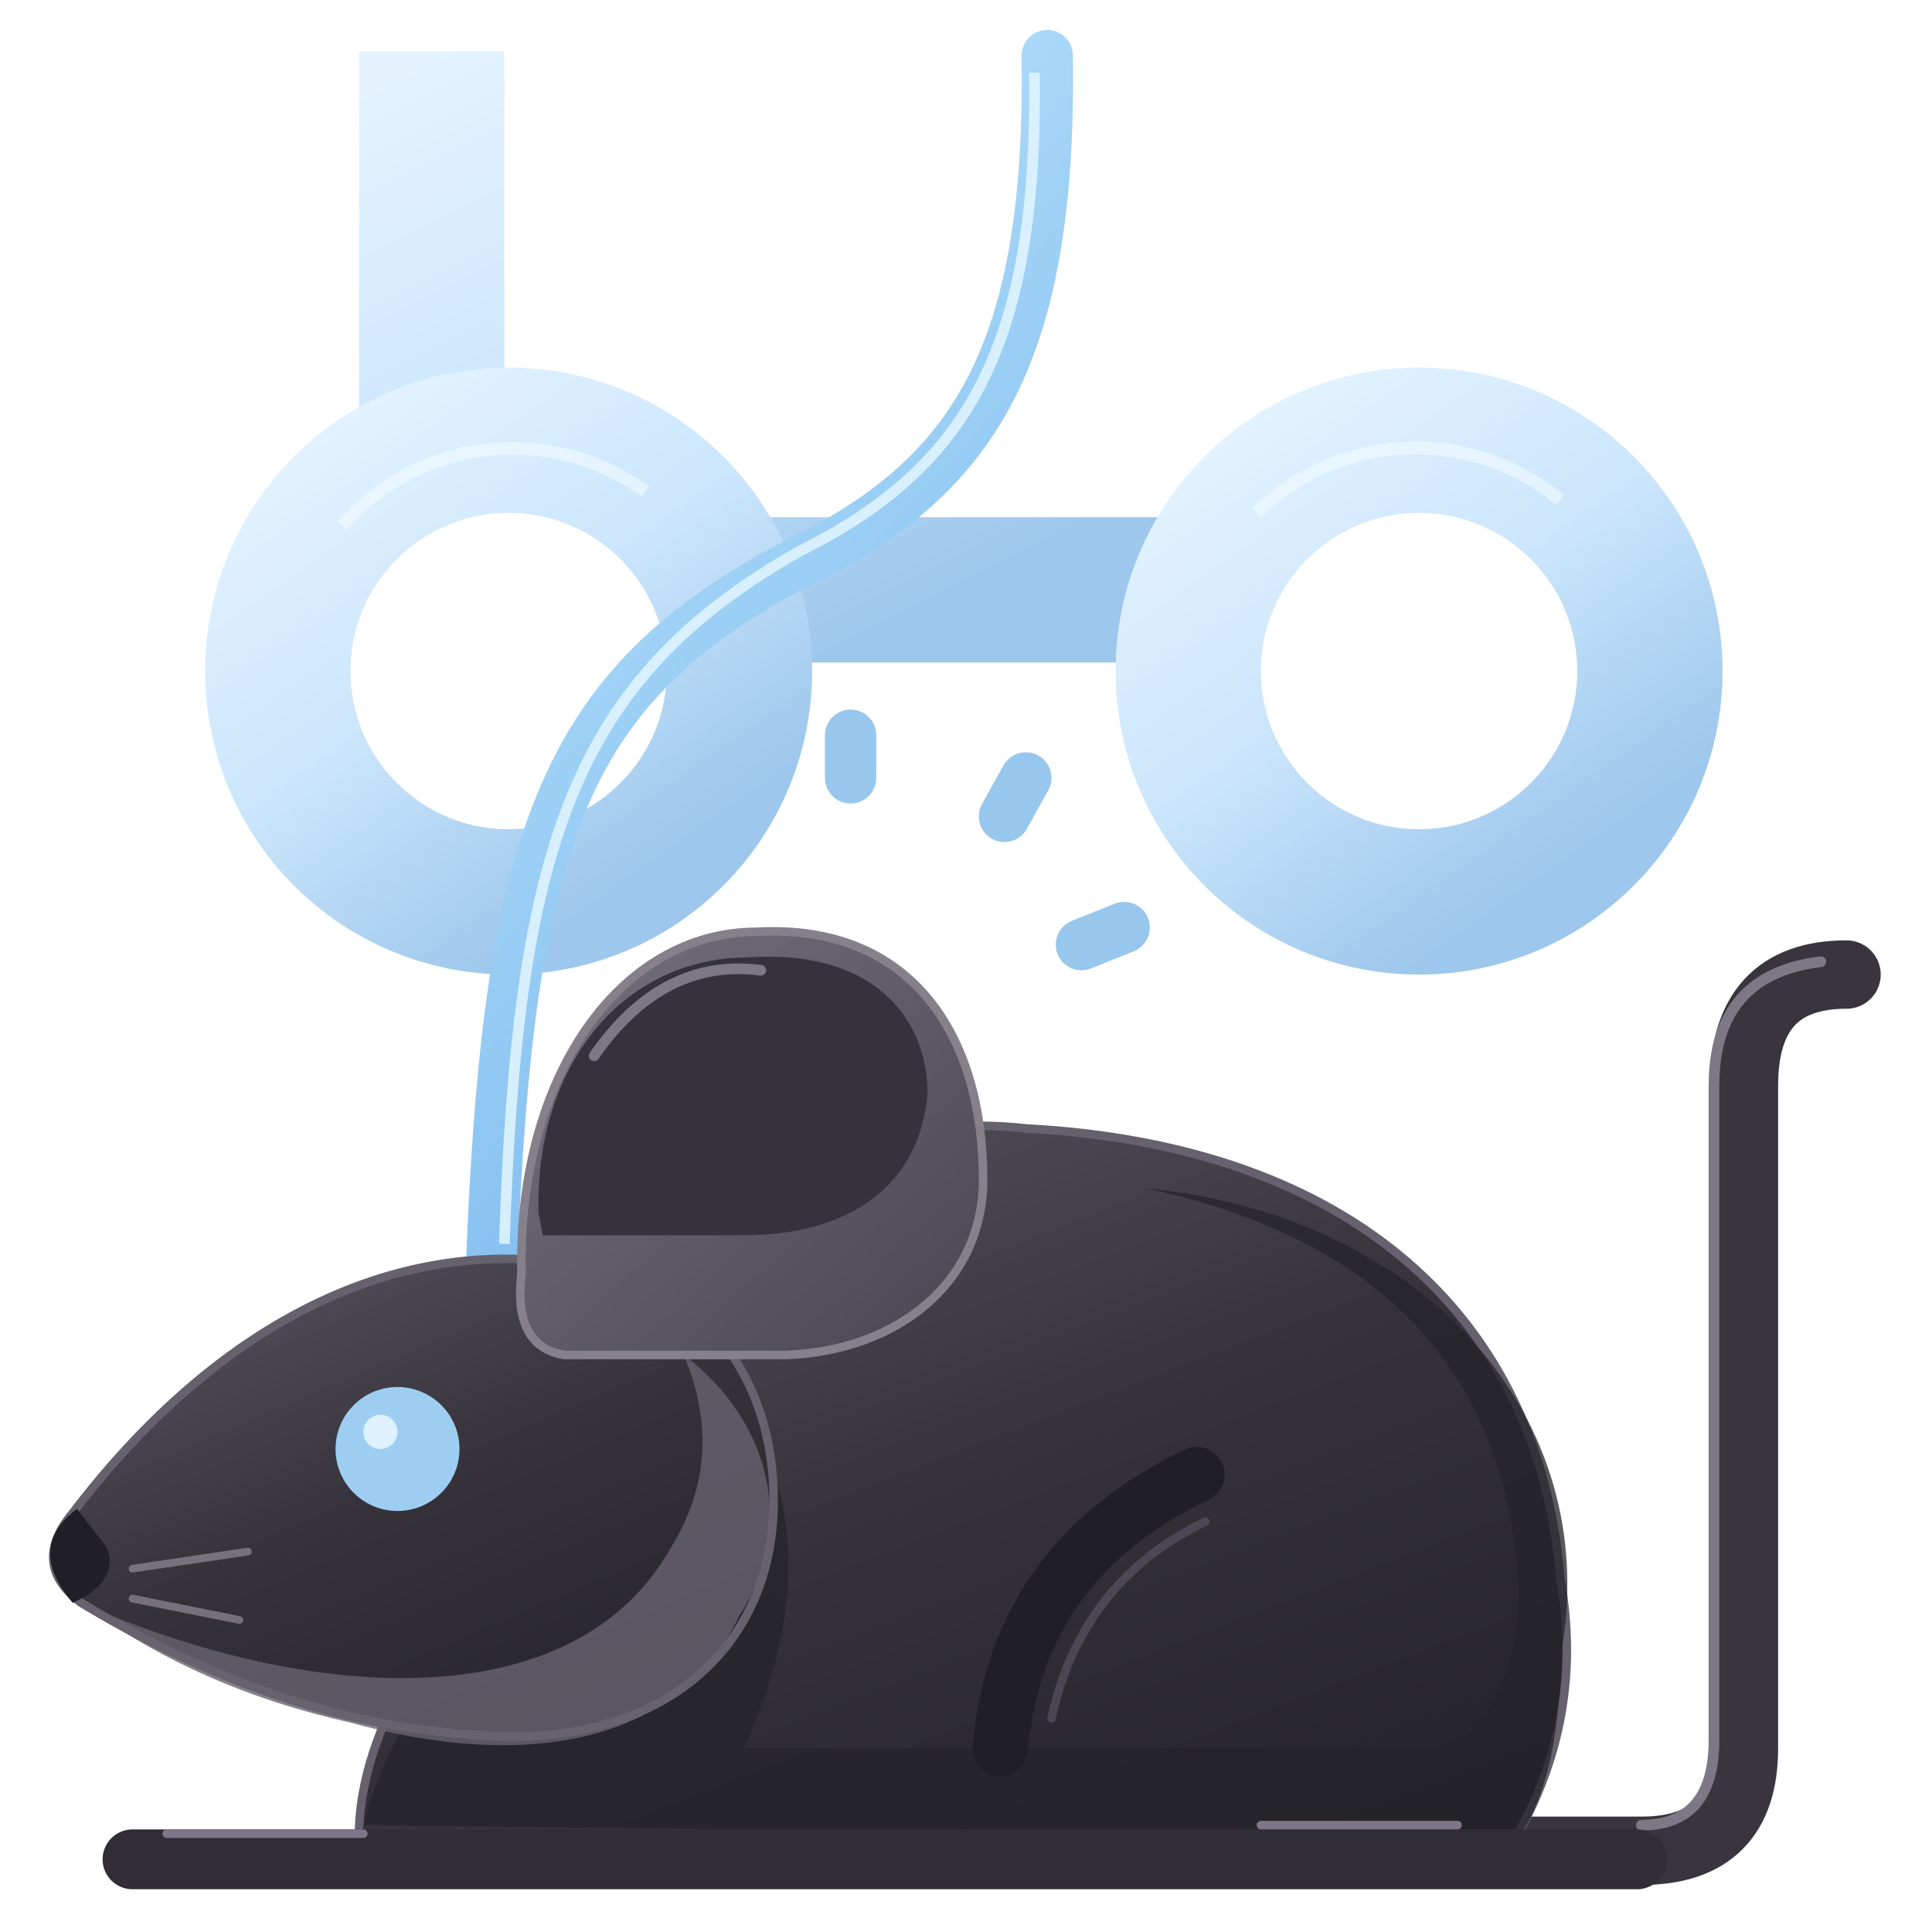
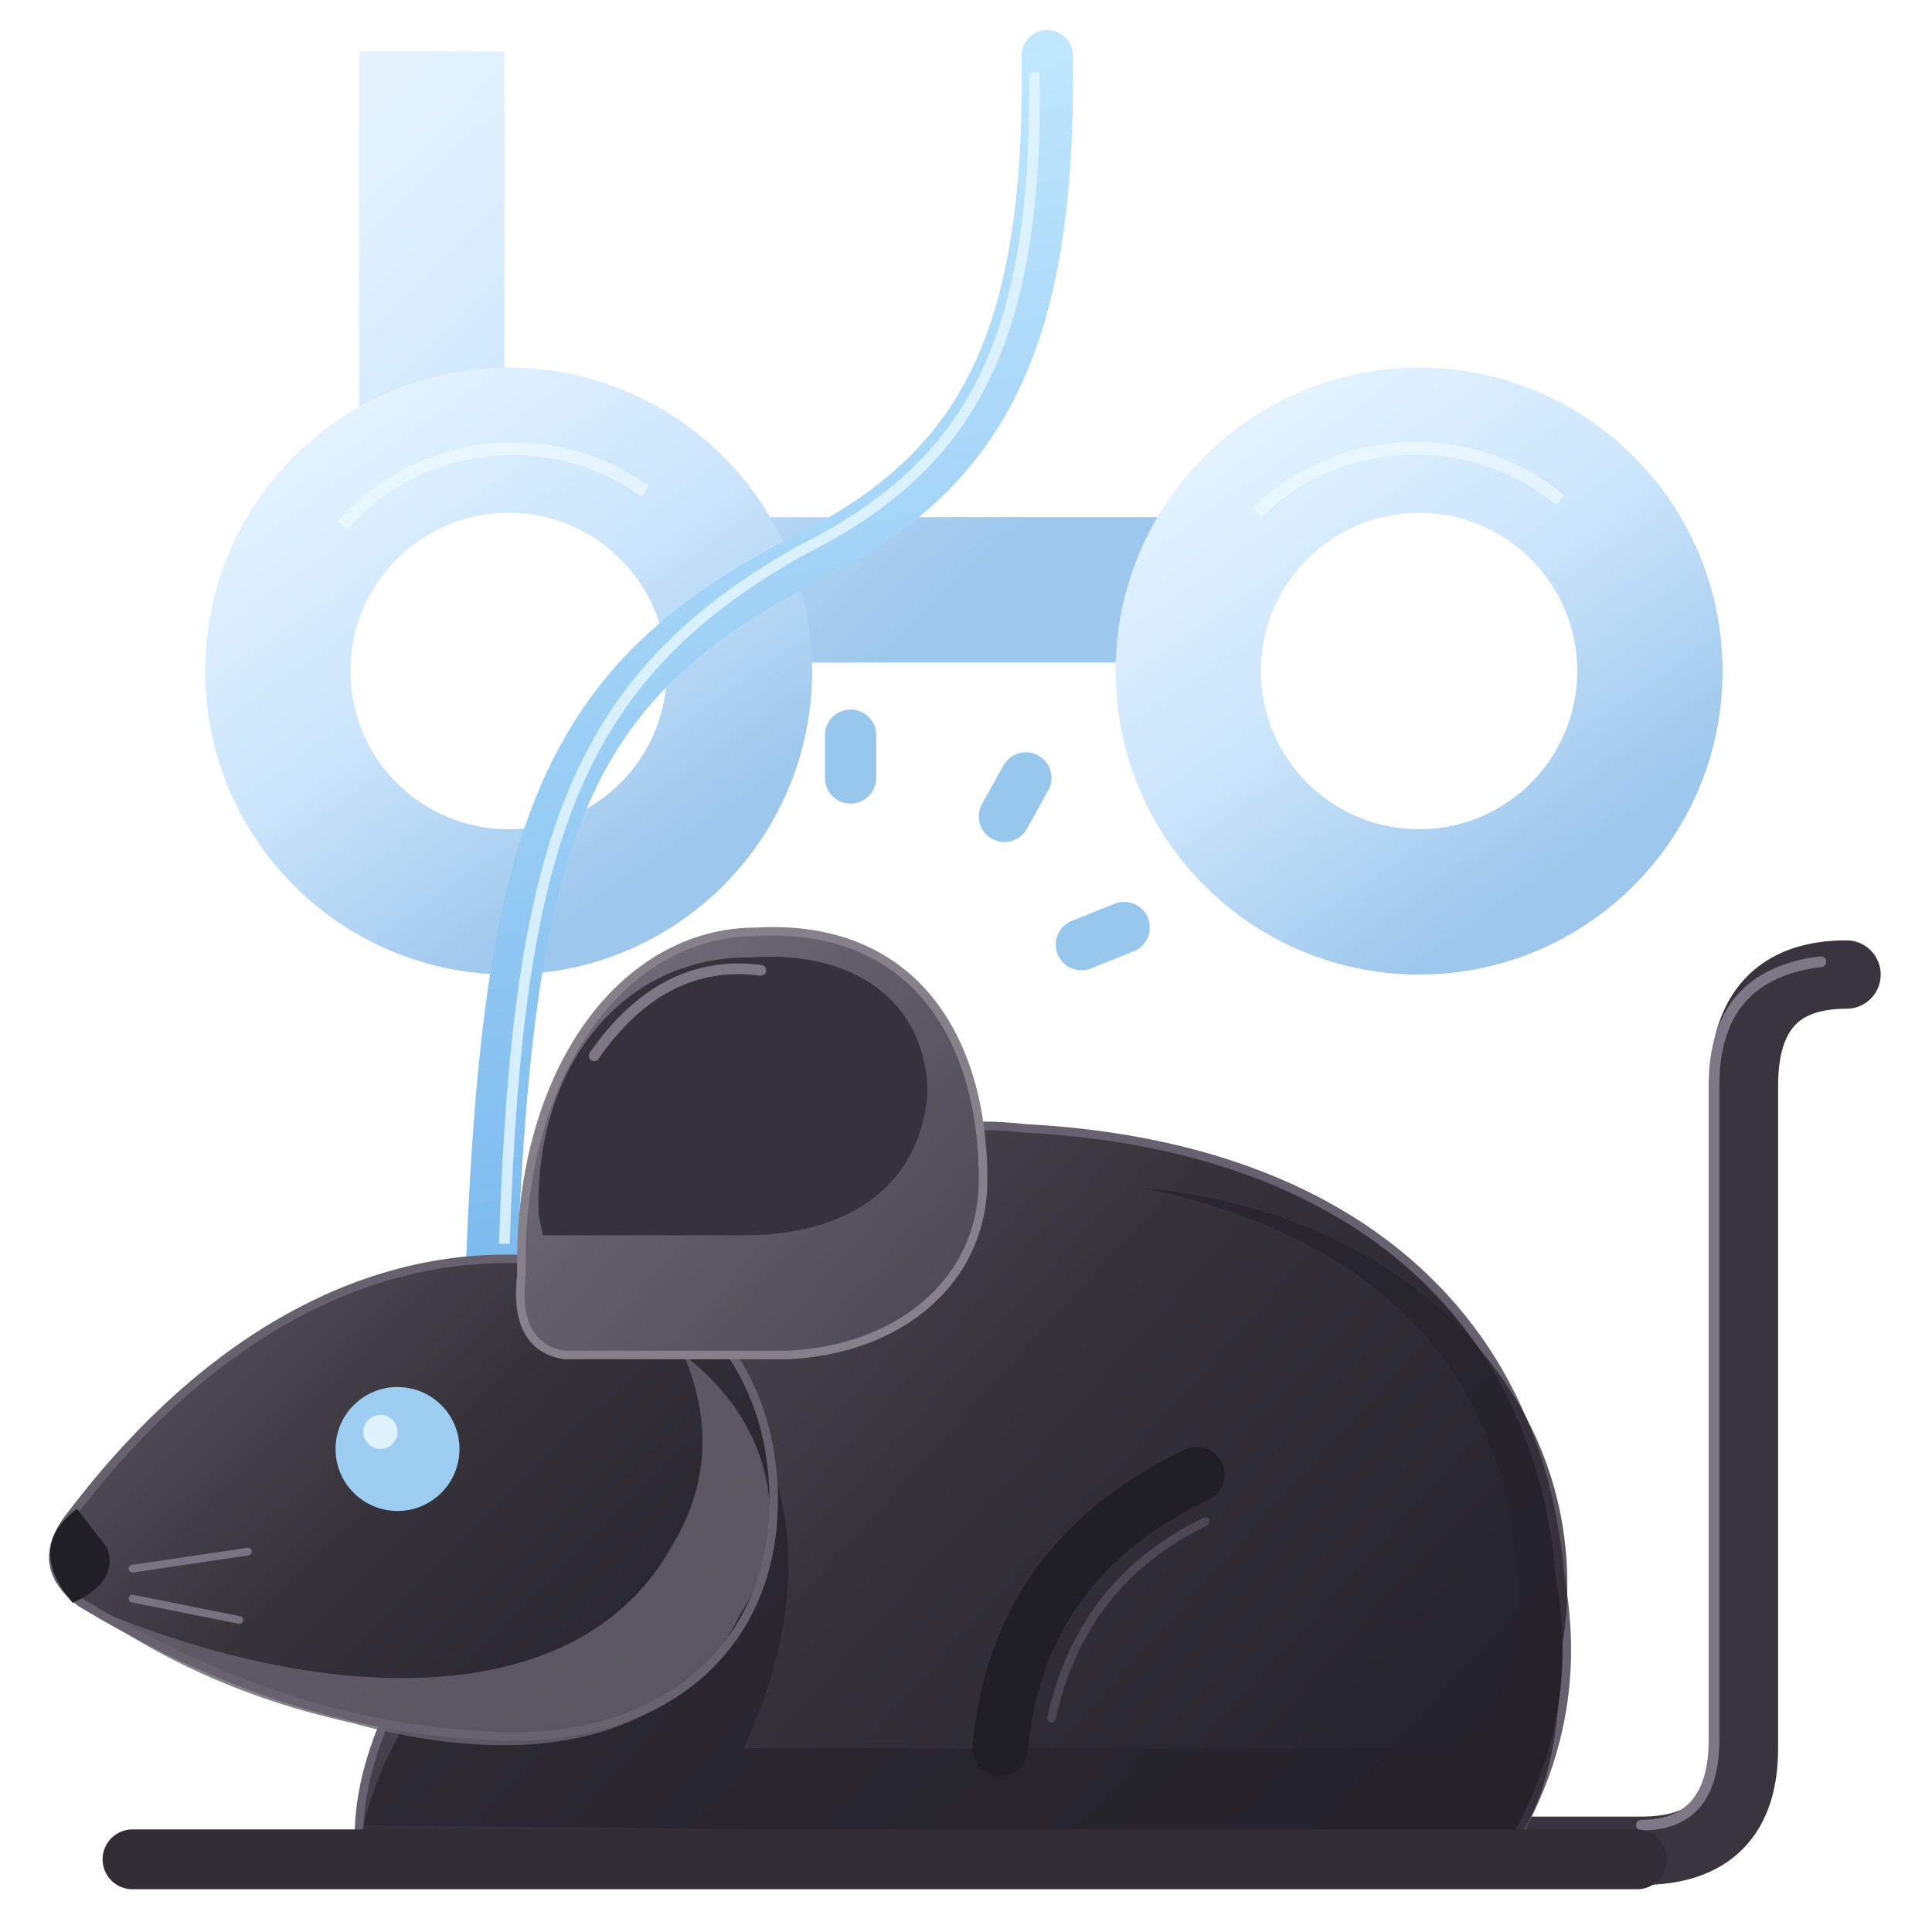
- <svg xmlns="http://www.w3.org/2000/svg" width="500" height="500" viewBox="24 22 452 452">
+ <svg xmlns="http://www.w3.org/2000/svg" width="100%" height="100%" viewBox="24 22 452 452" version="1.1" xml:space="preserve" style="fill-rule:evenodd;clip-rule:evenodd;stroke-linejoin:bevel;">
+   <path d="M125,34L125,118M195,160L300,160" style="fill:none;fill-rule:nonzero;stroke:url(#_Linear1);stroke-width:34px;stroke-linejoin:miter;" />
+   <g>
+     <circle cx="143" cy="179" r="54" style="fill:none;stroke:url(#_Linear2);stroke-width:34px;stroke-linejoin:miter;" />
+     <circle cx="356" cy="179" r="54" style="fill:none;stroke:url(#_Linear3);stroke-width:34px;stroke-linejoin:miter;" />
+   </g>
+   <g opacity="0.64">
+     <path d="M104,145C121.948,124.491 152.938,121 175,137M318,142C337.294,123.028 368.175,121.723 389,139" style="fill:none;fill-rule:nonzero;stroke:rgb(239,250,255);stroke-width:3px;stroke-linejoin:miter;" />
+   </g>
+   <path d="M269,35C270,103 253,132 214,152C156,181 143,216 139,318" style="fill:none;fill-rule:nonzero;stroke:url(#_Linear4);stroke-width:12px;stroke-linecap:round;stroke-linejoin:miter;" />
+   <path d="M266,39C267,105 249,132 211,151C158,181 145,220 142,313" style="fill:none;fill-rule:nonzero;stroke:rgb(227,246,255);stroke-opacity:0.85;stroke-width:2.5px;stroke-linejoin:miter;" />
+   <path d="M223,194L223,204M264,204L259,213M287,239L277,243" style="fill:none;fill-rule:nonzero;stroke:rgb(152,199,238);stroke-width:12px;stroke-linecap:round;stroke-linejoin:miter;" />
+   <path d="M357,455L408,455C424,455 432,447 432,431L432,276C432,258.667 440,250 456,250" style="fill:none;fill-rule:nonzero;stroke:rgb(56,53,62);stroke-width:16px;stroke-linecap:round;stroke-linejoin:miter;" />
+   <path d="M408,449C419.333,449 425,442.333 425,429L425,276C425,258.667 433.333,249 450,247" style="fill:none;fill-rule:nonzero;stroke:rgb(124,120,133);stroke-width:2.5px;stroke-linecap:round;stroke-linejoin:miter;" />
+   <path d="M108,450C109,422 130,397 151,367C169,319 211,280 264,286C340,290 384,330 389,391C393,413 389.333,433.667 378,453L108,450Z" style="fill:url(#_Linear5);fill-rule:nonzero;stroke:rgb(102,97,110);stroke-width:2px;stroke-linejoin:miter;" />
+   <path d="M179,329C210.333,356.333 216.667,390.333 198,431L364,431C375.333,421.667 380.333,408 379,390C375,336 339,310 292,300C356,306 400,353 389,410C389,429.333 385.333,444 378,454L108,454C110,442.667 114.667,431.333 122,420L179,329Z" style="fill:rgb(37,35,42);fill-opacity:0.76;fill-rule:nonzero;" />
+   <path d="M41,376C73,334 112,313 152,317C184,317 205,341 205,373C205,409 177,431 137,428C99,426 68,412 43,397C35,391 34.333,384 41,376Z" style="fill:url(#_Linear6);fill-rule:nonzero;stroke:rgb(101,97,109);stroke-width:2px;stroke-linejoin:miter;" />
+   <path d="M43,397C95,420 158,425 181,384C189.667,370 190.667,355 184,339C205,355 210,380 197,400C181,433 142,435 106,425C82,419.667 61,410.333 43,397Z" style="fill:rgb(104,99,110);fill-opacity:0.8;fill-rule:nonzero;" />
+   <path d="M146,320C145,274 169,240 201,240C237,238 254,264 254,298C254,322 234,338 208,339L156,339C148,337.667 144.667,331.333 146,320Z" style="fill:url(#_Linear7);fill-rule:nonzero;stroke:rgb(134,128,139);stroke-width:2px;stroke-linejoin:miter;" />
+   <path d="M150,306C149,271 170,246 199,246C227,244 241,259 241,278C239,300 222,311 198,311L151,311L150,306Z" style="fill:rgb(53,50,59);fill-rule:nonzero;" />
+   <path d="M163,269C173.667,253.667 186.667,247 202,249" style="fill:none;fill-rule:nonzero;stroke:rgb(164,155,169);stroke-opacity:0.65;stroke-width:2.5px;stroke-linecap:round;stroke-linejoin:miter;" />
+   <path d="M258,431C260.667,401.667 276,380.333 304,367" style="fill:none;fill-rule:nonzero;stroke:rgb(33,31,38);stroke-width:13px;stroke-linecap:round;stroke-linejoin:miter;" />
+   <path d="M270,424C274.667,402.667 286.667,387.333 306,378" style="fill:none;fill-rule:nonzero;stroke:rgb(94,88,103);stroke-opacity:0.6;stroke-width:2px;stroke-linecap:round;stroke-linejoin:miter;" />
+   <circle cx="117" cy="361" r="14.5" style="fill:rgb(158,205,242);" />
+   <circle cx="113" cy="357" r="4" style="fill:rgb(229,247,255);fill-opacity:0.88;" />
+   <path d="M42,375C34,381 33.667,388.333 41,397C48.333,393.667 51,389.333 49,384L42,375Z" style="fill:rgb(33,31,38);fill-rule:nonzero;" />
+   <path d="M55,389L82,385M55,396L80,401" style="fill:none;fill-rule:nonzero;stroke:rgb(160,154,169);stroke-opacity:0.6;stroke-width:1.8px;stroke-linecap:round;stroke-linejoin:miter;" />
+   <path d="M55,457L407,457" style="fill:none;fill-rule:nonzero;stroke:rgb(48,45,53);stroke-width:14px;stroke-linecap:round;stroke-linejoin:miter;" />
  <defs>
-     <linearGradient id="optics" x1="0" y1="0" x2="0.7" y2="1">
-       <stop stop-color="#e4f3ff" />
-       <stop offset="0.5" stop-color="#cce6fc" />
-       <stop offset="1" stop-color="#9dc7ec" />
+     <linearGradient id="_Linear1" x1="0" y1="0" x2="1" y2="0" gradientUnits="userSpaceOnUse" gradientTransform="matrix(122.5,126,-126,122.5,125,34)">
+       <stop offset="0" style="stop-color:rgb(228,243,255);stop-opacity:1" />
+       <stop offset="0.5" style="stop-color:rgb(204,230,252);stop-opacity:1" />
+       <stop offset="1" style="stop-color:rgb(157,199,236);stop-opacity:1" />
    </linearGradient>
-     <linearGradient id="fur" x1="0.15" y1="0" x2="0.8" y2="1">
-       <stop stop-color="#56535d" />
-       <stop offset="0.5" stop-color="#35323a" />
-       <stop offset="1" stop-color="#25232b" />
+     <linearGradient id="_Linear2" x1="0" y1="0" x2="1" y2="0" gradientUnits="userSpaceOnUse" gradientTransform="matrix(75.6,108,-108,75.6,89,125)">
+       <stop offset="0" style="stop-color:rgb(228,243,255);stop-opacity:1" />
+       <stop offset="0.5" style="stop-color:rgb(204,230,252);stop-opacity:1" />
+       <stop offset="1" style="stop-color:rgb(157,199,236);stop-opacity:1" />
    </linearGradient>
-     <linearGradient id="ear" x1="0" y1="0" x2="1" y2="1">
-       <stop stop-color="#76717d" />
-       <stop offset="1" stop-color="#494650" />
+     <linearGradient id="_Linear3" x1="0" y1="0" x2="1" y2="0" gradientUnits="userSpaceOnUse" gradientTransform="matrix(75.6,108,-108,75.6,302,125)">
+       <stop offset="0" style="stop-color:rgb(228,243,255);stop-opacity:1" />
+       <stop offset="0.5" style="stop-color:rgb(204,230,252);stop-opacity:1" />
+       <stop offset="1" style="stop-color:rgb(157,199,236);stop-opacity:1" />
    </linearGradient>
-     <linearGradient id="fiber" x1="0" y1="0" x2="0.5" y2="1">
-       <stop stop-color="#c6ebff" />
-       <stop offset="1" stop-color="#79b8ed" />
+     <linearGradient id="_Linear4" x1="0" y1="0" x2="1" y2="0" gradientUnits="userSpaceOnUse" gradientTransform="matrix(65.02079,283,-283,65.02079,139,35)">
+       <stop offset="0" style="stop-color:rgb(198,235,255);stop-opacity:1" />
+       <stop offset="1" style="stop-color:rgb(121,184,237);stop-opacity:1" />
+     </linearGradient>
+     <linearGradient id="_Linear5" x1="0" y1="0" x2="1" y2="0" gradientUnits="userSpaceOnUse" gradientTransform="matrix(183.6674,167.6111,-167.6111,183.6674,150.3848,285.3889)">
+       <stop offset="0" style="stop-color:rgb(86,83,93);stop-opacity:1" />
+       <stop offset="0.5" style="stop-color:rgb(53,50,58);stop-opacity:1" />
+       <stop offset="1" style="stop-color:rgb(37,35,43);stop-opacity:1" />
+     </linearGradient>
+     <linearGradient id="_Linear6" x1="0" y1="0" x2="1" y2="0" gradientUnits="userSpaceOnUse" gradientTransform="matrix(109.5545,111.7545,-111.7545,109.5545,61.73636,316.5179)">
+       <stop offset="0" style="stop-color:rgb(86,83,93);stop-opacity:1" />
+       <stop offset="0.5" style="stop-color:rgb(53,50,58);stop-opacity:1" />
+       <stop offset="1" style="stop-color:rgb(37,35,43);stop-opacity:1" />
+     </linearGradient>
+     <linearGradient id="_Linear7" x1="0" y1="0" x2="1" y2="0" gradientUnits="userSpaceOnUse" gradientTransform="matrix(108.2857,99.10807,-99.10807,108.2857,145.7143,239.8919)">
+       <stop offset="0" style="stop-color:rgb(118,113,125);stop-opacity:1" />
+       <stop offset="1" style="stop-color:rgb(73,70,80);stop-opacity:1" />
    </linearGradient>
  </defs>
-   <path d="M125 34 V118 M195 160 H300" fill="none" stroke="url(#optics)" stroke-width="34" />
-   <g fill="none" stroke="url(#optics)" stroke-width="34">
-     <circle cx="143" cy="179" r="54" />
-     <circle cx="356" cy="179" r="54" />
-   </g>
-   <g fill="none" stroke="#effaff" stroke-width="3" opacity="0.64">
-     <path d="M104 145 A53 53 0 0 1 175 137 M318 142 A53 53 0 0 1 389 139" />
-   </g>
-   <path d="M269 35 C270 103 253 132 214 152 C156 181 143 216 139 318" fill="none" stroke="url(#fiber)" stroke-width="12" stroke-linecap="round" />
-   <path d="M266 39 C267 105 249 132 211 151 C158 181 145 220 142 313" fill="none" stroke="#e3f6ff" stroke-width="2.5" opacity="0.85" />
-   <path d="M223 194 V204 M264 204 L259 213 M287 239 L277 243" fill="none" stroke="#98c7ee" stroke-width="12" stroke-linecap="round" />
-   <path d="M357 455 H408 Q432 455 432 431 V276 Q432 250 456 250" fill="none" stroke="#38353e" stroke-width="16" stroke-linecap="round" />
-   <path d="M408 449 Q425 449 425 429 V276 Q425 250 450 247" fill="none" stroke="#7c7885" stroke-width="2.5" stroke-linecap="round" />
-   <path d="M108 450 C109 422 130 397 151 367 C169 319 211 280 264 286 C340 290 384 330 389 391 Q395 424 378 453 Z" fill="url(#fur)" stroke="#66616e" stroke-width="2" />
-   <path d="M179 329 Q226 370 198 431 H364 Q381 417 379 390 C375 336 339 310 292 300 C356 306 400 353 389 410 Q389 439 378 454 H108 Q111 437 122 420Z" fill="#25232a" opacity="0.76" />
-   <path d="M41 376 C73 334 112 313 152 317 C184 317 205 341 205 373 C205 409 177 431 137 428 C99 426 68 412 43 397 Q31 388 41 376Z" fill="url(#fur)" stroke="#65616d" stroke-width="2" />
-   <path d="M43 397 C95 420 158 425 181 384 Q194 363 184 339 C205 355 210 380 197 400 C181 433 142 435 106 425 Q70 417 43 397Z" fill="#68636e" opacity="0.8" />
-   <path d="M146 320 C145 274 169 240 201 240 C237 238 254 264 254 298 C254 322 234 338 208 339 H156 Q144 337 146 320Z" fill="url(#ear)" stroke="#86808b" stroke-width="2" />
-   <path d="M150 306 C149 271 170 246 199 246 C227 244 241 259 241 278 C239 300 222 311 198 311 H151Z" fill="#35323b" />
-   <path d="M163 269 Q179 246 202 249" fill="none" stroke="#a49ba9" stroke-width="2.5" stroke-linecap="round" opacity="0.65" />
-   <path d="M258 431 Q262 387 304 367" fill="none" stroke="#211f26" stroke-width="13" stroke-linecap="round" />
-   <path d="M270 424 Q277 392 306 378" fill="none" stroke="#5e5867" stroke-width="2" stroke-linecap="round" opacity="0.6" />
-   <circle cx="117" cy="361" r="14.5" fill="#9ecdf2" />
-   <circle cx="113" cy="357" r="4" fill="#e5f7ff" opacity="0.88" />
-   <path d="M42 375 Q30 384 41 397 Q52 392 49 384Z" fill="#211f26" />
-   <path d="M55 389 L82 385 M55 396 L80 401" fill="none" stroke="#a09aa9" stroke-width="1.8" stroke-linecap="round" opacity="0.6" />
-   <path d="M55 457 H407" fill="none" stroke="#302d35" stroke-width="14" stroke-linecap="round" />
-   <path d="M63 451 H109 M319 449 H365" fill="none" stroke="#7e7688" stroke-width="2" stroke-linecap="round" />
</svg>
